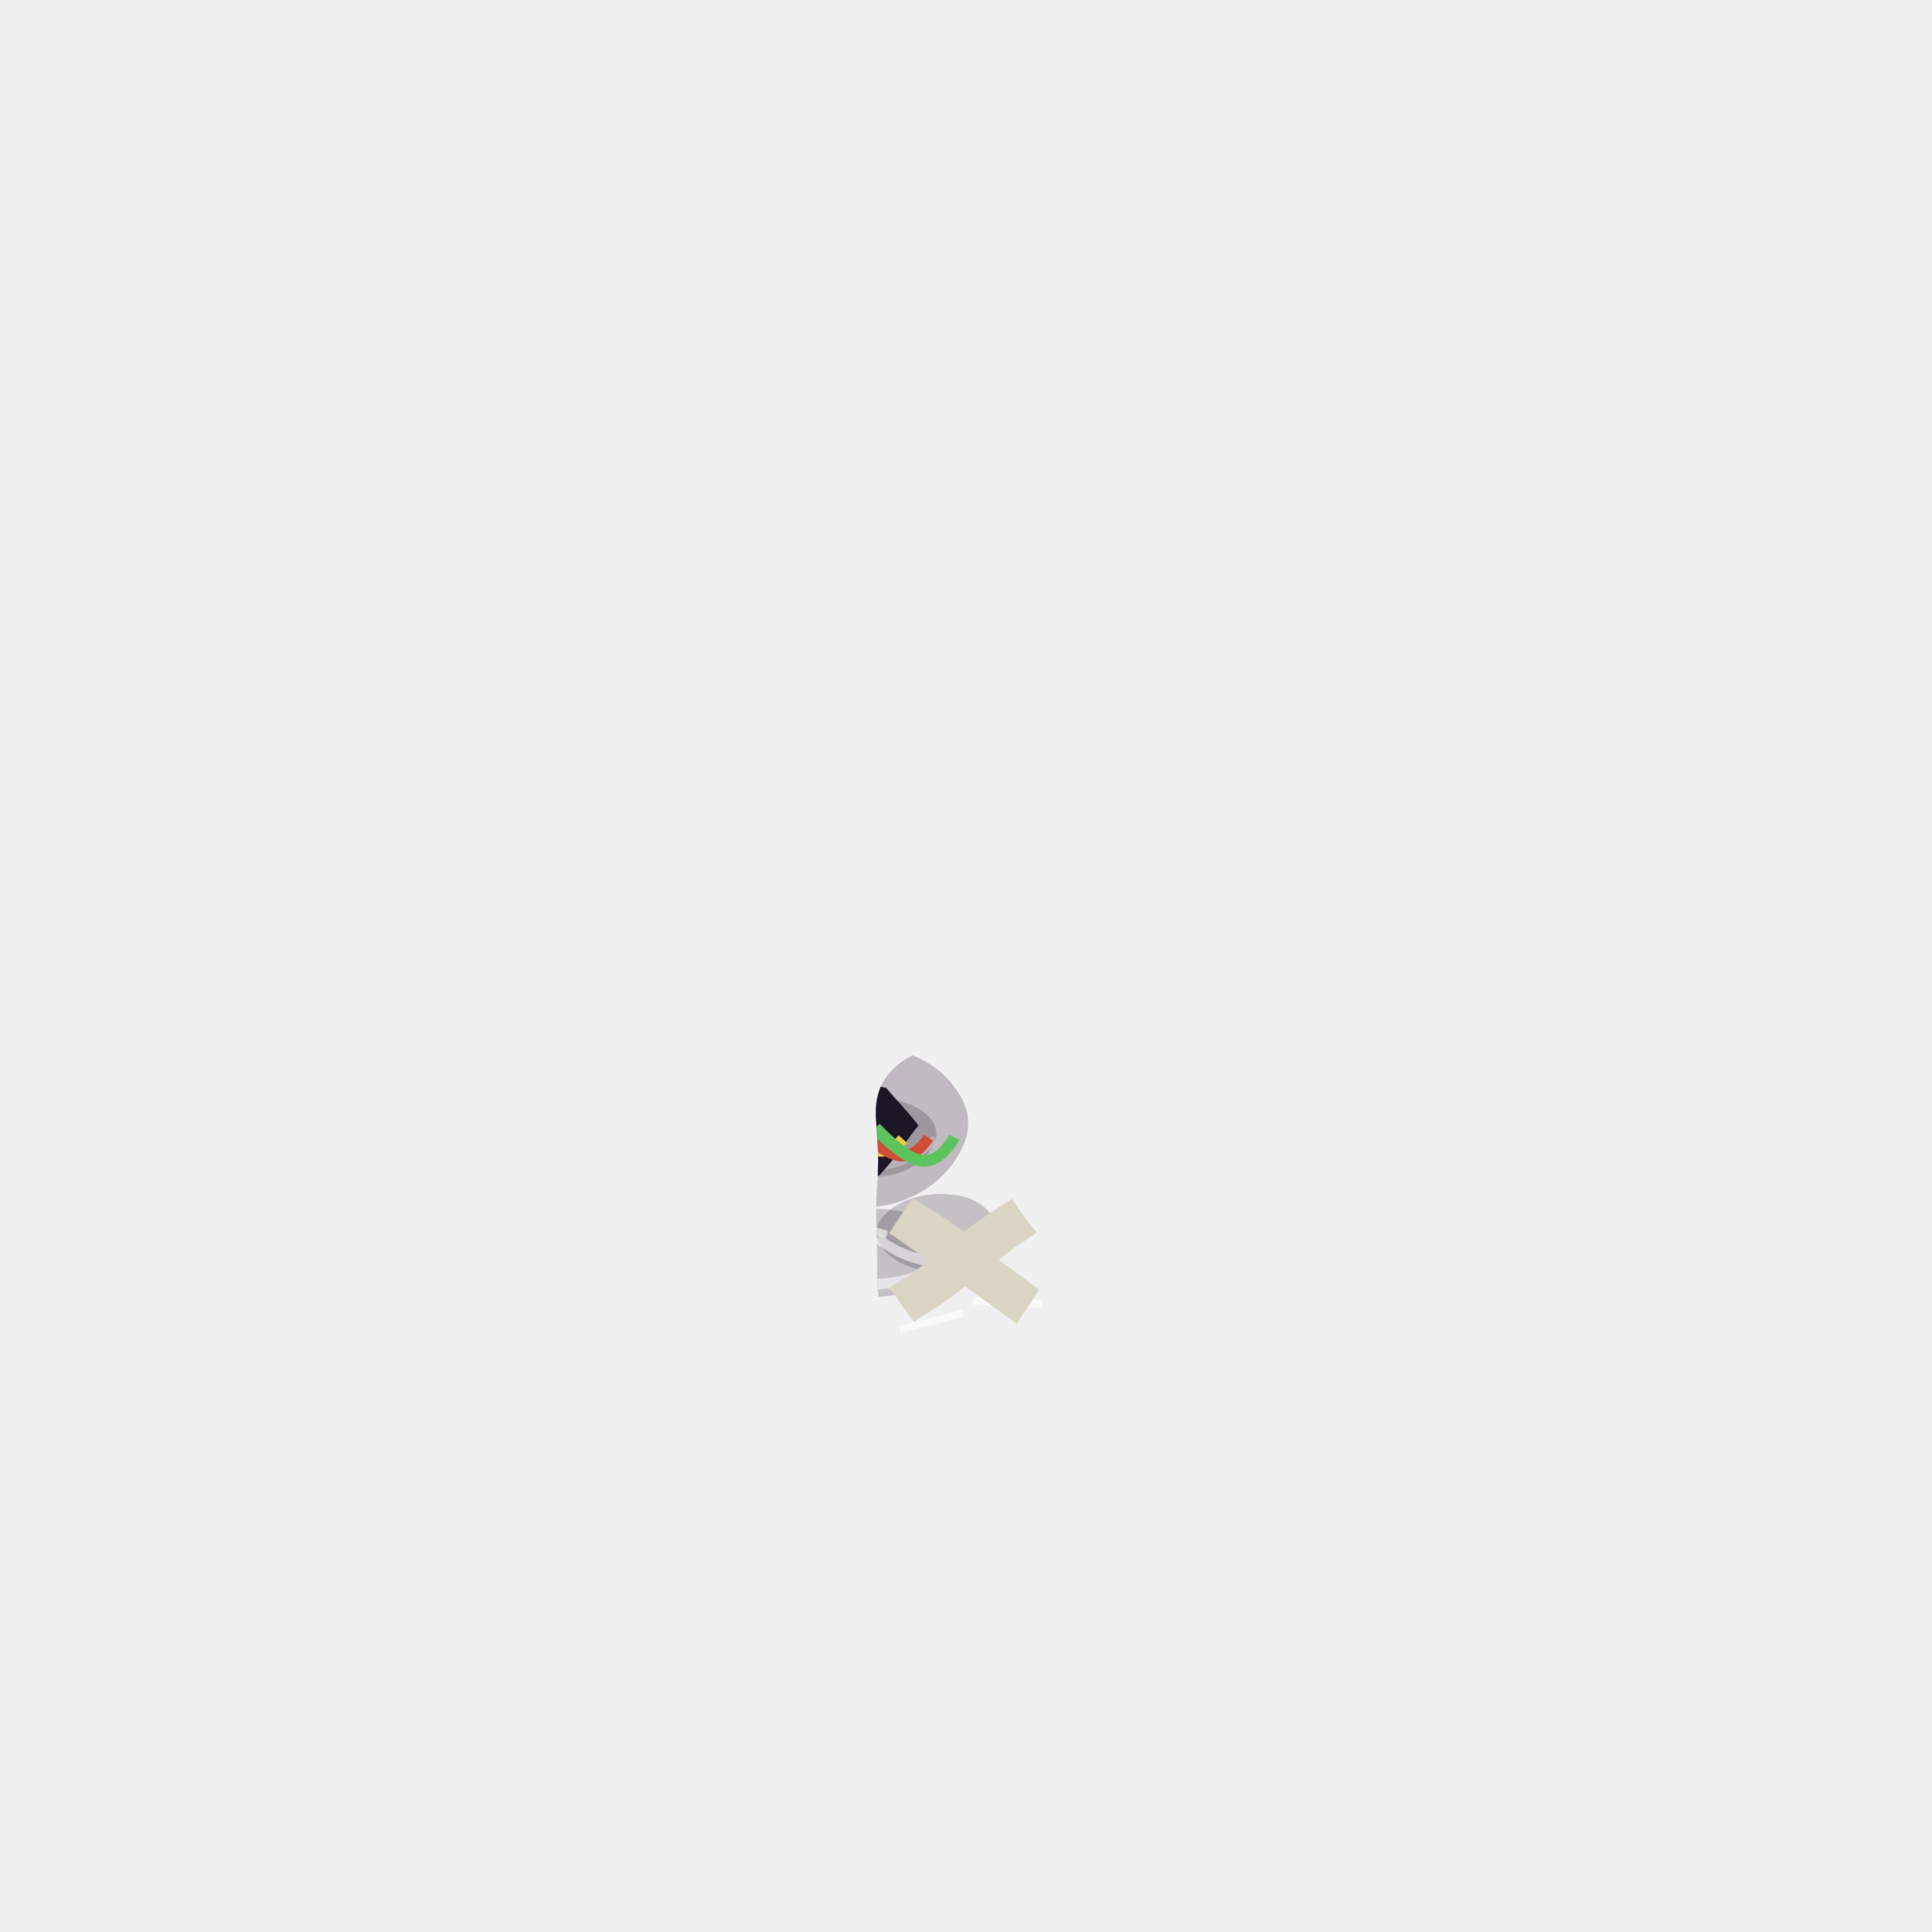
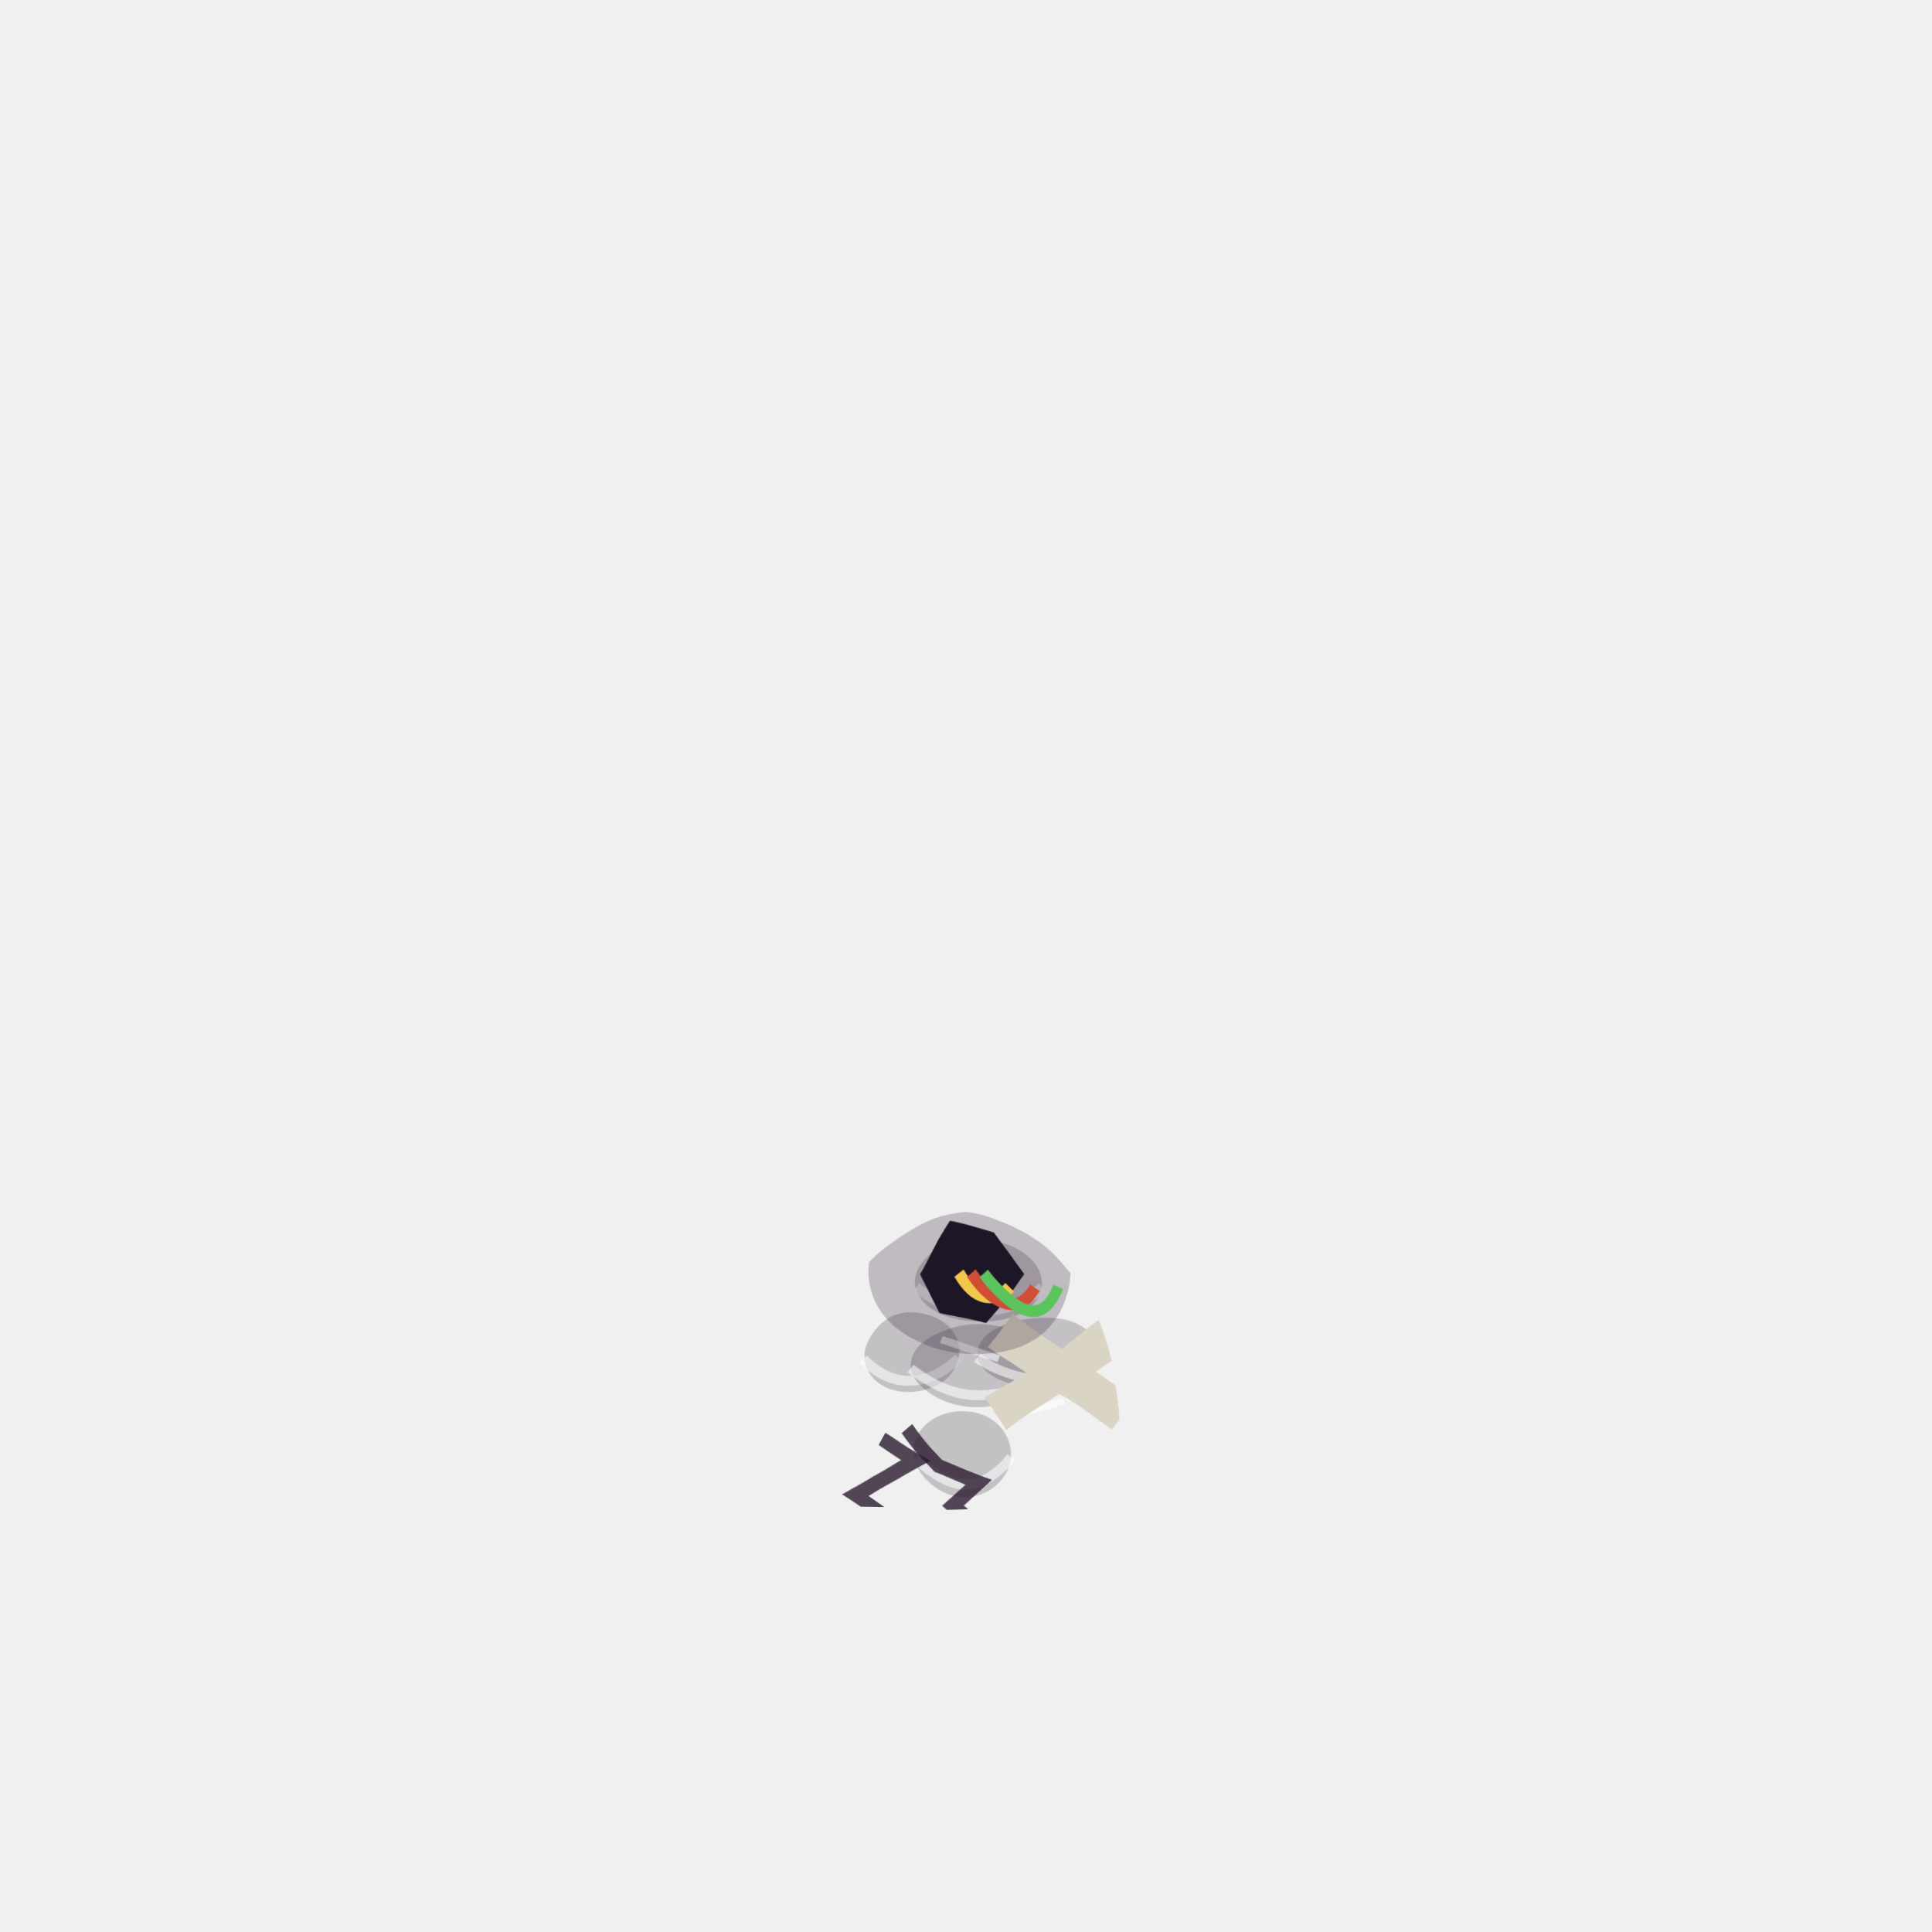
<svg xmlns="http://www.w3.org/2000/svg" width="128" height="128" viewBox="0 0 128 128">
  <defs>
    <filter id="rough" x="-10%" y="-10%" width="120%" height="120%">
      <feTurbulence type="fractalNoise" baseFrequency="0.12" numOctaves="2" seed="49" />
      <feDisplacementMap in="SourceGraphic" scale="0.9" xChannelSelector="R" yChannelSelector="G" />
    </filter>
  </defs>
  <g filter="url(#rough)">
-     <g transform="translate(64.0,120.0) scale(0.84) translate(0,-36)">
+     <g transform="translate(64.0,120.0) scale(0.84) translate(0,-24)">
      <clipPath id="dc">
-         <path d="M-1,-24 H1 Q7,-24 7,-18 V-6 Q7,0 1,0 H-1 Q-7,0 -7,-6 V-18 Q-7,-24 -1,-24 Z" />
+         <path d="M-11,0 C-14,-8 -11,-22 0,-23 C11,-22 14,-8 11,0 Z" />
      </clipPath>
      <g clip-path="url(#dc)">
-         <ellipse cx="-13.3" cy="-9.4" rx="3.8" ry="3.3" fill="#2a1a2e" opacity="0.22" />
-         <path d="M-17.1,-9.0 Q-13.3,-5.1 -9.4,-9.0" stroke="#ffffff" stroke-width="0.8" fill="none" opacity="0.55" />
-         <ellipse cx="-7.5" cy="-17.1" rx="5.0" ry="3.1" fill="#2a1a2e" opacity="0.22" />
-         <path d="M-12.4,-16.7 Q-7.5,-13.1 -2.5,-16.7" stroke="#ffffff" stroke-width="0.8" fill="none" opacity="0.55" />
-         <ellipse cx="-8.5" cy="1.4" rx="3.8" ry="3.3" fill="#2a1a2e" opacity="0.22" />
-         <path d="M-12.2,1.8 Q-8.5,5.7 -4.7,1.8" stroke="#ffffff" stroke-width="0.8" fill="none" opacity="0.55" />
-         <ellipse cx="-7.1" cy="-8.1" rx="5.5" ry="3.4" fill="#2a1a2e" opacity="0.22" />
-         <path d="M-12.6,-7.7 Q-7.1,-3.6 -1.7,-7.7" stroke="#ffffff" stroke-width="0.8" fill="none" opacity="0.55" />
-         <ellipse cx="-2.2" cy="-9.6" rx="4.8" ry="2.9" fill="#2a1a2e" opacity="0.22" />
-         <path d="M-7.0,-9.2 Q-2.2,-5.7 2.6,-9.2" stroke="#ffffff" stroke-width="0.8" fill="none" opacity="0.55" />
-         <path d="M-10.2,-16.0 l3.1,1.4" stroke="#ffffff" stroke-width="0.6" opacity="0.6" />
-         <path d="M-10.7,-10.9 l4.5,1.4" stroke="#ffffff" stroke-width="0.6" opacity="0.6" />
-         <path d="M0.5,-4.4 l5.4,0.1" stroke="#ffffff" stroke-width="0.6" opacity="0.6" />
-         <path d="M-5.3,-2.1 l5.0,-1.4" stroke="#ffffff" stroke-width="0.6" opacity="0.6" />
-         <path d="M-13.4,-1.1 L-10.9,1.7 L-7.9,2.9 L-10.0,4.6 L-7.7,6.6" stroke="#2a1a2e" stroke-width="1.1" fill="none" opacity="0.8" />
-         <path d="M-15.7,-0.1 L-12.9,1.6 L-16.2,3.2 L-17.9,4.3 L-14.7,6.5" stroke="#2a1a2e" stroke-width="1.1" fill="none" opacity="0.8" />
-         <rect x="-6.2" y="-9.1" width="12" height="3.2" fill="#d9d4c4" transform="rotate(35 -0.2 -7.5)" />
-         <rect x="-6.2" y="-9.1" width="12" height="3.2" fill="#d9d4c4" transform="rotate(-35 -0.2 -7.5)" />
-         <ellipse cx="-8.1" cy="-17.9" rx="8" ry="6.3" fill="#2a1a2e" opacity="0.25" />
-         <path d="M-12.1,-17.9 L-9.7,-21.7 L-6.1,-20.9 L-3.9,-17.9 L-6.9,-14.1 L-10.6,-14.9 Z" fill="#1c1626" />
-         <path d="M-9.1,-17.9 q2,3 4,1" stroke="#f2c84b" stroke-width="0.9" fill="none" />
-         <path d="M-8.1,-17.9 q3,4 5,1" stroke="#d14d35" stroke-width="0.9" fill="none" />
-         <path d="M-7.1,-17.9 q4,5 6,1" stroke="#5cc45c" stroke-width="0.9" fill="none" />
+         <ellipse cx="-4.3" cy="-12.2" rx="3.8" ry="3.3" fill="#2a1a2e" opacity="0.22" />
+         <path d="M-8.2,-11.8 Q-4.3,-7.8 -0.5,-11.8" stroke="#ffffff" stroke-width="0.8" fill="none" opacity="0.55" />
+         <ellipse cx="0.9" cy="-17.9" rx="5.0" ry="3.1" fill="#2a1a2e" opacity="0.22" />
+         <path d="M-4.0,-17.5 Q0.9,-13.8 5.9,-17.5" stroke="#ffffff" stroke-width="0.8" fill="none" opacity="0.55" />
+         <ellipse cx="0.0" cy="-4.2" rx="3.8" ry="3.3" fill="#2a1a2e" opacity="0.22" />
+         <path d="M-3.7,-3.8 Q0.0,0.1 3.8,-3.8" stroke="#ffffff" stroke-width="0.8" fill="none" opacity="0.55" />
+         <ellipse cx="1.2" cy="-11.2" rx="5.5" ry="3.4" fill="#2a1a2e" opacity="0.22" />
+         <path d="M-4.3,-10.8 Q1.2,-6.7 6.7,-10.8" stroke="#ffffff" stroke-width="0.8" fill="none" opacity="0.55" />
+         <ellipse cx="5.7" cy="-12.3" rx="4.8" ry="2.9" fill="#2a1a2e" opacity="0.22" />
+         <path d="M0.9,-11.9 Q5.7,-8.5 10.5,-11.9" stroke="#ffffff" stroke-width="0.8" fill="none" opacity="0.55" />
+         <path d="M-1.5,-17.1 l3.1,1.4" stroke="#ffffff" stroke-width="0.6" opacity="0.6" />
+         <path d="M-2.0,-13.3 l4.5,1.4" stroke="#ffffff" stroke-width="0.6" opacity="0.6" />
+         <path d="M8.1,-8.4 l5.4,0.1" stroke="#ffffff" stroke-width="0.6" opacity="0.6" />
+         <path d="M2.9,-6.7 l5.0,-1.4" stroke="#ffffff" stroke-width="0.6" opacity="0.6" />
+         <path d="M-4.4,-6.0 L-2.0,-3.2 L1.1,-2.0 L-1.0,-0.3 L1.3,1.7" stroke="#2a1a2e" stroke-width="1.1" fill="none" opacity="0.8" />
+         <path d="M-6.5,-5.2 L-3.7,-3.6 L-7.0,-1.9 L-8.7,-0.9 L-5.5,1.3" stroke="#2a1a2e" stroke-width="1.1" fill="none" opacity="0.8" />
+         <rect x="1.5" y="-12.3" width="12" height="3.2" fill="#d9d4c4" transform="rotate(35 7.5 -10.7)" />
+         <rect x="1.5" y="-12.3" width="12" height="3.2" fill="#d9d4c4" transform="rotate(-35 7.5 -10.7)" />
+         <ellipse cx="0.3" cy="-18.5" rx="8" ry="6.3" fill="#2a1a2e" opacity="0.25" />
+         <path d="M-3.7,-18.5 L-1.3,-22.3 L2.3,-21.5 L4.5,-18.5 L1.5,-14.7 L-2.2,-15.5 Z" fill="#1c1626" />
+         <path d="M-0.7,-18.5 q2,3 4,1" stroke="#f2c84b" stroke-width="0.9" fill="none" />
+         <path d="M0.3,-18.5 q3,4 5,1" stroke="#d14d35" stroke-width="0.9" fill="none" />
+         <path d="M1.3,-18.5 q4,5 6,1" stroke="#5cc45c" stroke-width="0.9" fill="none" />
      </g>
    </g>
  </g>
</svg>
